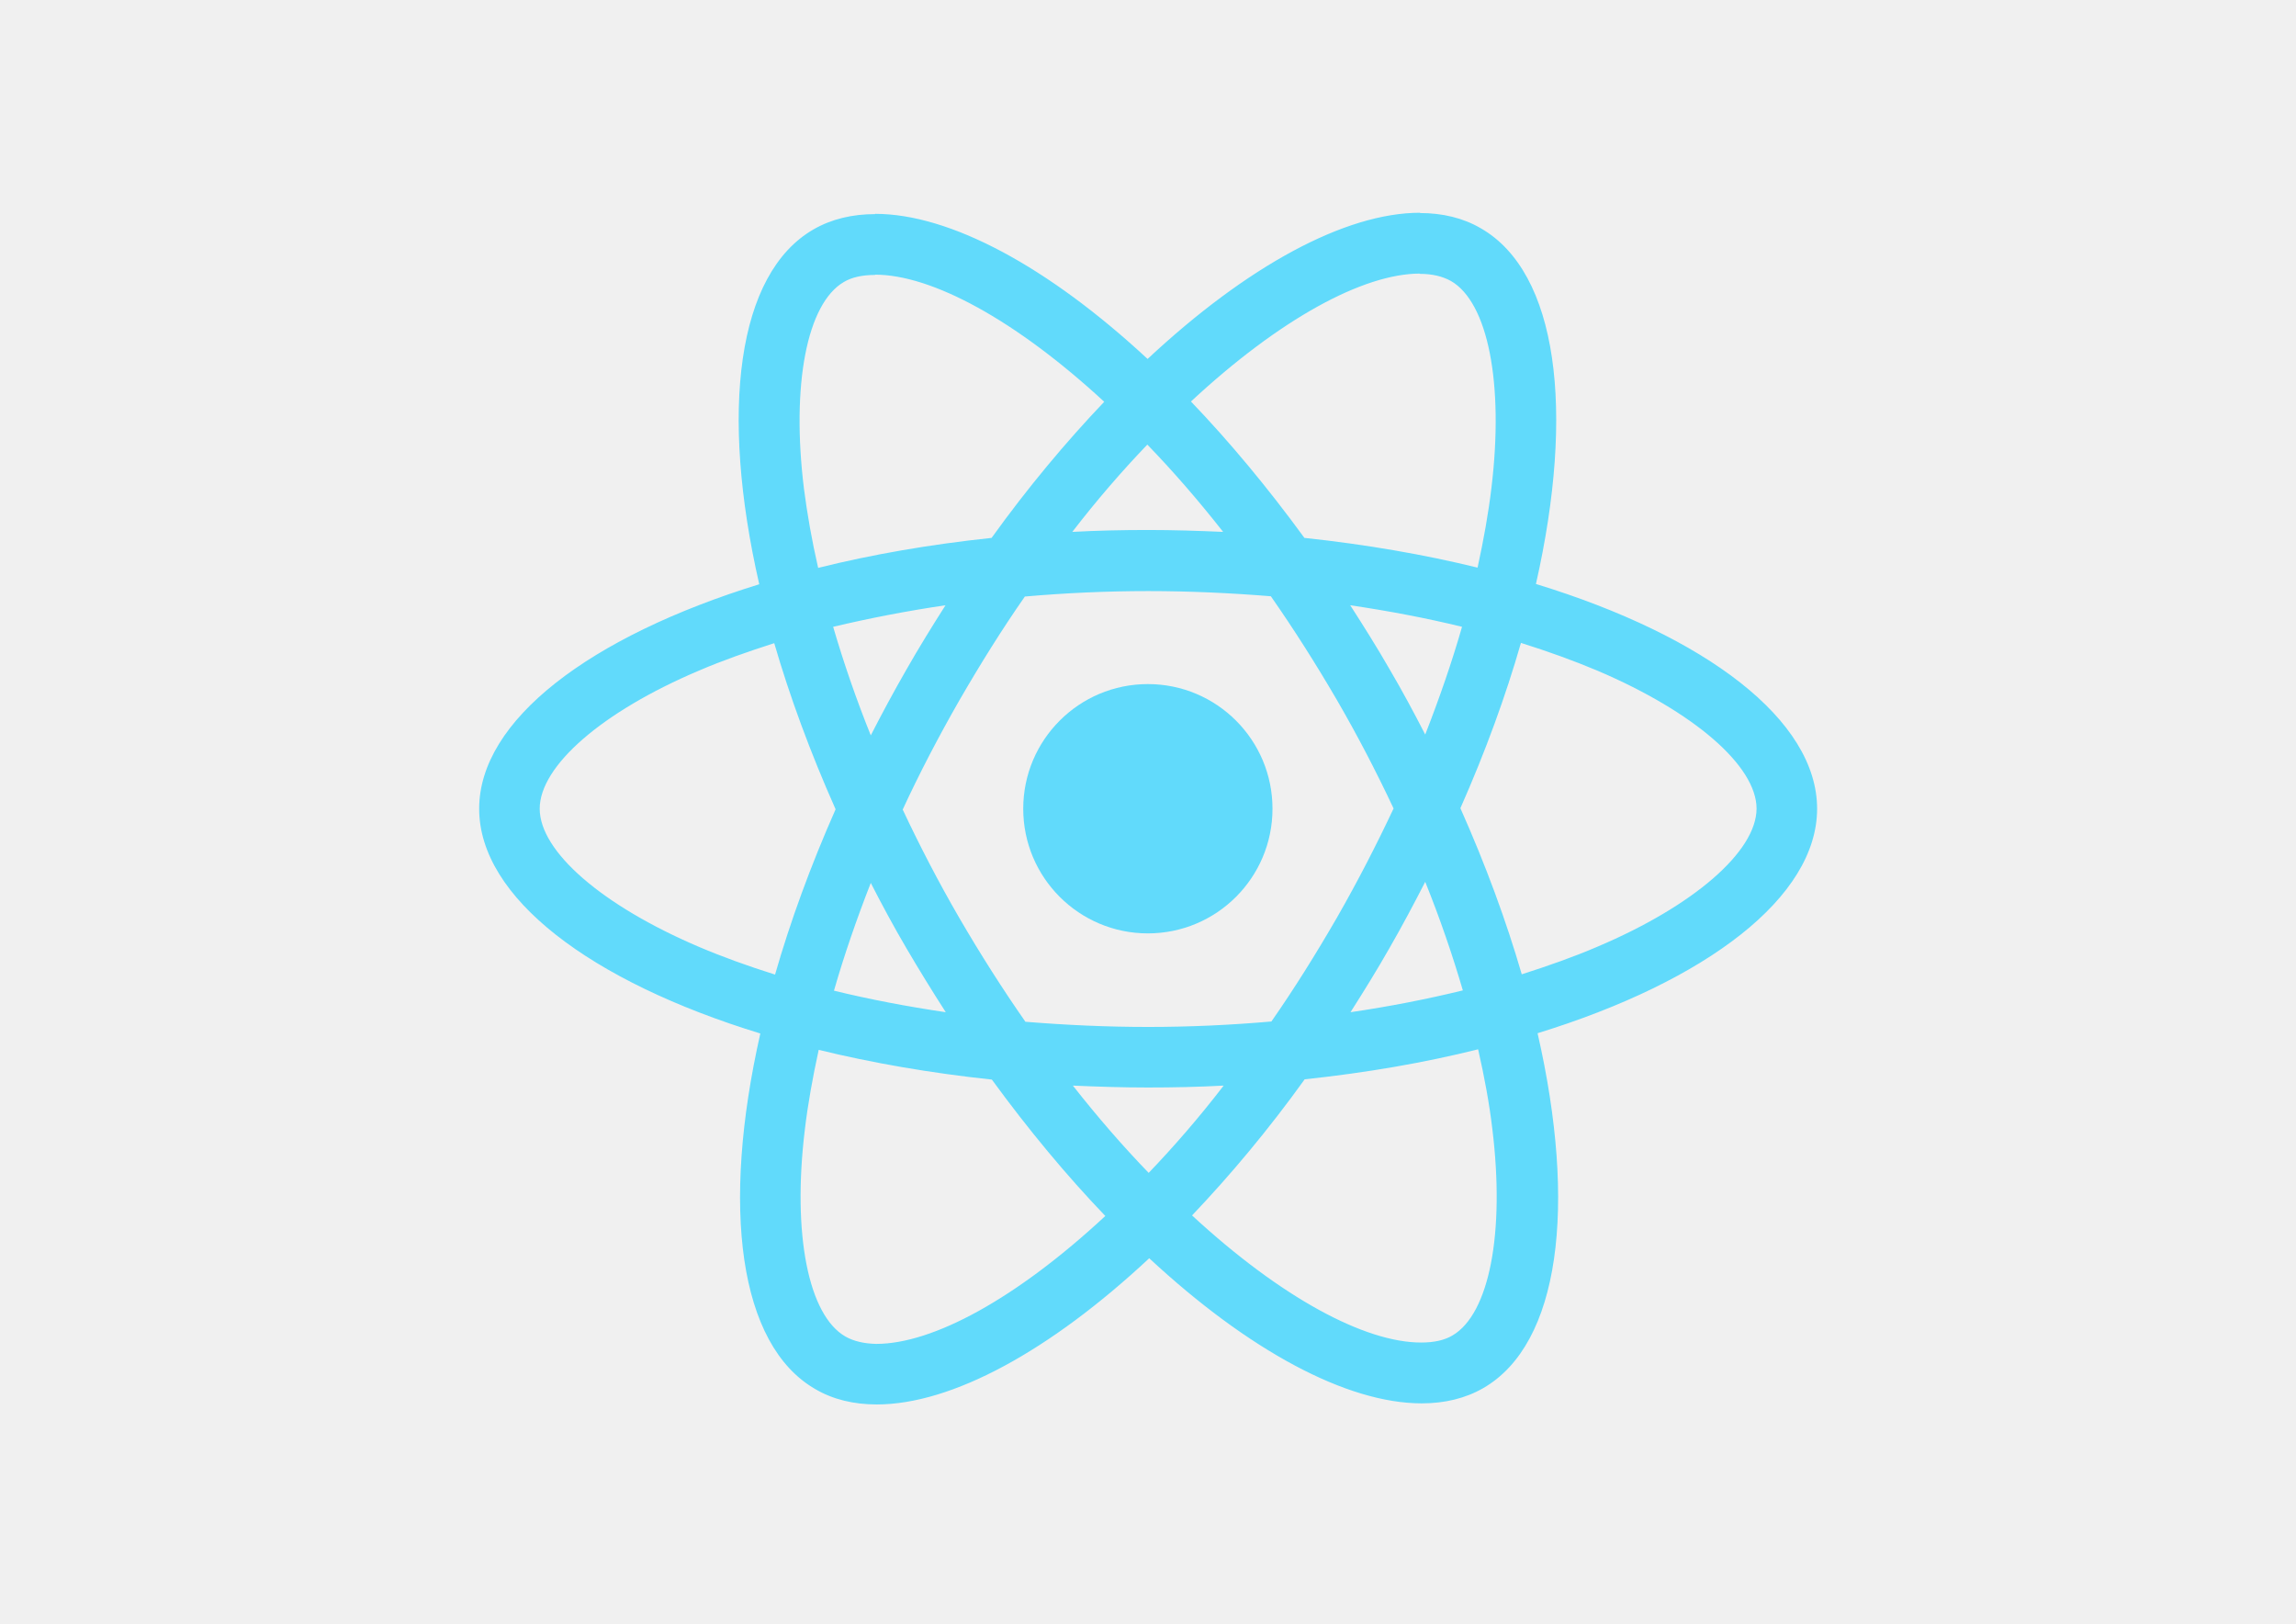
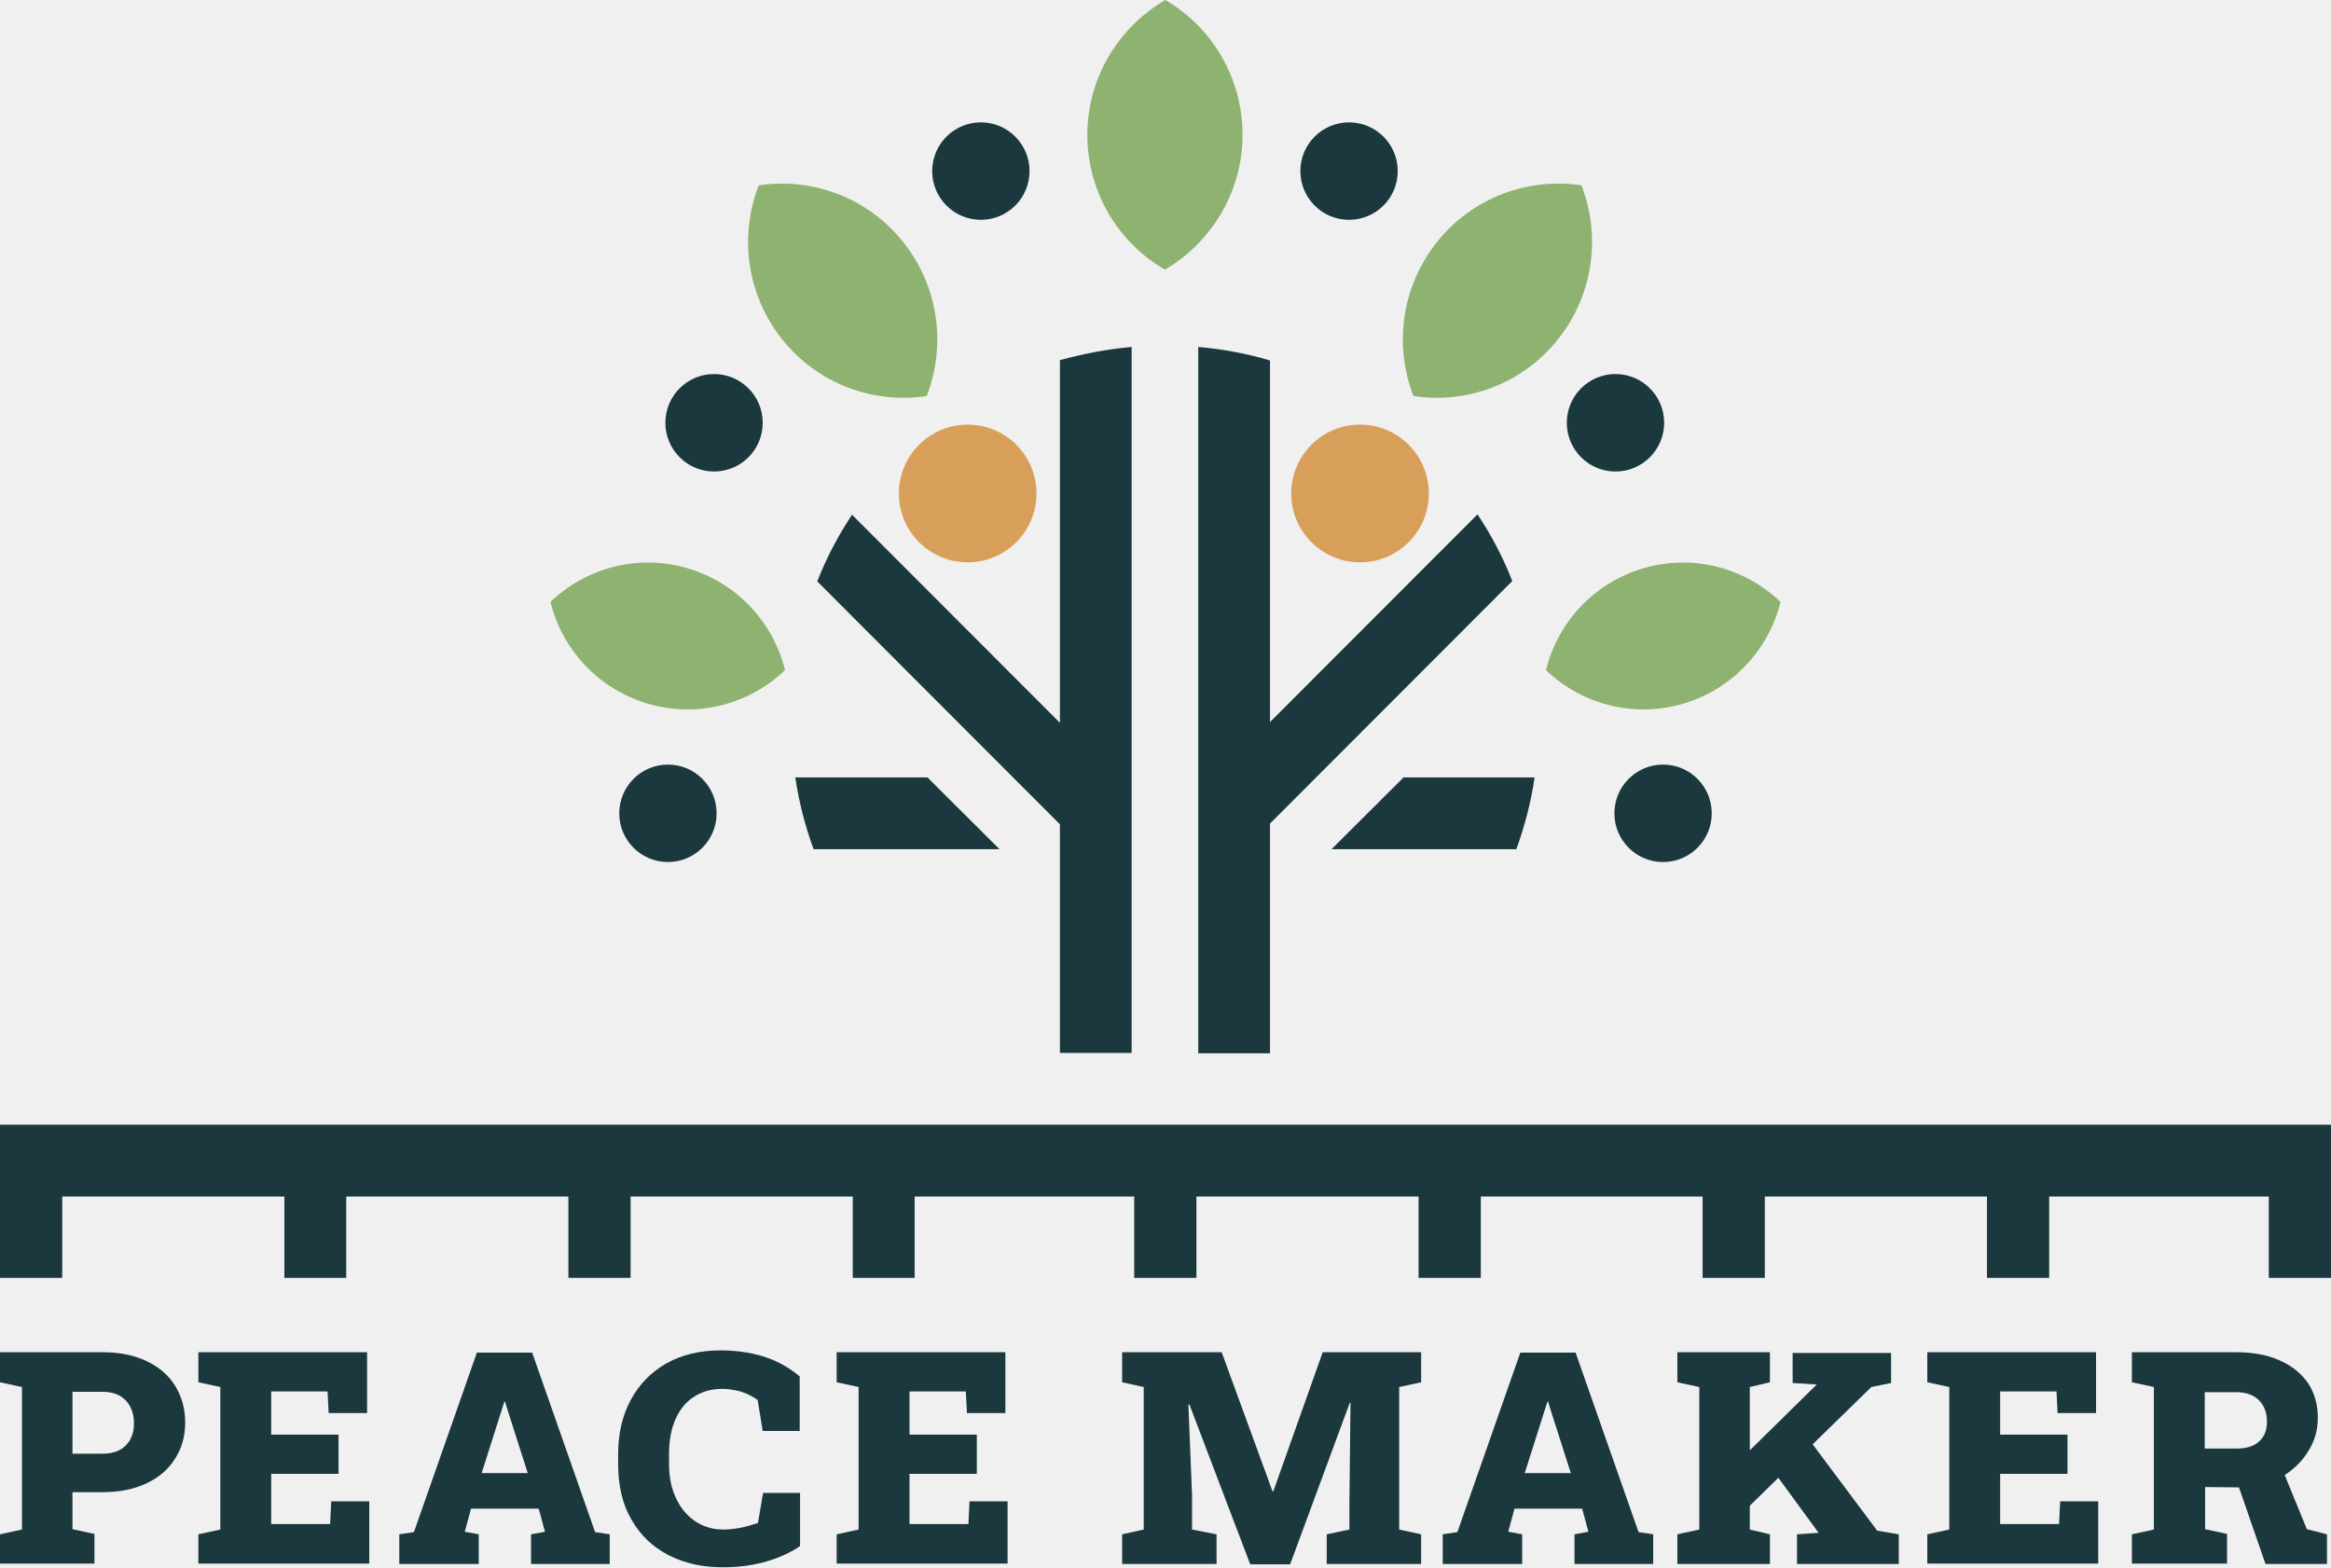
- <svg xmlns="http://www.w3.org/2000/svg" viewBox="0 0 841.9 595.3">
-   <g fill="#61DAFB">
-     <path d="M666.3 296.5c0-32.5-40.7-63.3-103.1-82.4 14.4-63.6 8-114.2-20.2-130.4-6.5-3.8-14.1-5.6-22.4-5.6v22.3c4.6 0 8.3.9 11.4 2.6 13.6 7.8 19.5 37.5 14.9 75.7-1.1 9.4-2.9 19.3-5.1 29.4-19.6-4.8-41-8.5-63.5-10.9-13.5-18.5-27.5-35.3-41.6-50 32.6-30.3 63.2-46.9 84-46.9V78c-27.5 0-63.5 19.6-99.9 53.6-36.4-33.8-72.4-53.2-99.9-53.2v22.3c20.7 0 51.4 16.5 84 46.6-14 14.7-28 31.4-41.3 49.9-22.6 2.4-44 6.1-63.6 11-2.3-10-4-19.7-5.2-29-4.7-38.2 1.1-67.9 14.6-75.8 3-1.8 6.9-2.6 11.5-2.6V78.5c-8.4 0-16 1.8-22.6 5.6-28.1 16.2-34.4 66.7-19.9 130.1-62.2 19.2-102.7 49.9-102.7 82.3 0 32.5 40.7 63.3 103.1 82.4-14.4 63.6-8 114.2 20.2 130.4 6.5 3.8 14.1 5.6 22.5 5.6 27.5 0 63.5-19.6 99.9-53.6 36.4 33.8 72.4 53.2 99.9 53.2 8.4 0 16-1.8 22.6-5.6 28.1-16.2 34.4-66.7 19.9-130.1 62-19.1 102.5-49.9 102.5-82.3zm-130.2-66.7c-3.7 12.9-8.3 26.2-13.5 39.5-4.1-8-8.4-16-13.1-24-4.6-8-9.5-15.8-14.4-23.4 14.2 2.1 27.9 4.7 41 7.9zm-45.8 106.5c-7.8 13.5-15.8 26.3-24.1 38.2-14.9 1.3-30 2-45.2 2-15.1 0-30.2-.7-45-1.9-8.3-11.9-16.4-24.6-24.2-38-7.6-13.1-14.5-26.4-20.8-39.8 6.2-13.4 13.2-26.8 20.7-39.9 7.8-13.5 15.8-26.3 24.1-38.2 14.9-1.3 30-2 45.2-2 15.1 0 30.2.7 45 1.9 8.3 11.9 16.4 24.6 24.2 38 7.6 13.1 14.5 26.4 20.8 39.8-6.3 13.4-13.2 26.8-20.7 39.9zm32.3-13c5.4 13.4 10 26.8 13.8 39.8-13.1 3.2-26.9 5.9-41.2 8 4.9-7.7 9.8-15.6 14.4-23.7 4.6-8 8.9-16.1 13-24.1zM421.2 430c-9.3-9.6-18.6-20.3-27.8-32 9 .4 18.2.7 27.5.7 9.4 0 18.7-.2 27.8-.7-9 11.7-18.3 22.4-27.5 32zm-74.4-58.9c-14.2-2.1-27.9-4.7-41-7.9 3.7-12.9 8.3-26.2 13.5-39.5 4.1 8 8.4 16 13.1 24 4.7 8 9.5 15.8 14.4 23.4zM420.7 163c9.3 9.6 18.6 20.3 27.8 32-9-.4-18.2-.7-27.5-.7-9.4 0-18.7.2-27.8.7 9-11.7 18.3-22.4 27.5-32zm-74 58.9c-4.9 7.7-9.8 15.6-14.4 23.7-4.6 8-8.9 16-13 24-5.4-13.4-10-26.8-13.8-39.8 13.1-3.1 26.9-5.8 41.2-7.9zm-90.5 125.2c-35.4-15.1-58.3-34.9-58.3-50.6 0-15.7 22.9-35.6 58.3-50.6 8.6-3.7 18-7 27.7-10.1 5.7 19.6 13.2 40 22.5 60.9-9.2 20.8-16.6 41.1-22.2 60.6-9.9-3.1-19.3-6.5-28-10.2zM310 490c-13.6-7.8-19.5-37.5-14.9-75.7 1.1-9.4 2.9-19.3 5.1-29.4 19.6 4.8 41 8.5 63.5 10.9 13.5 18.5 27.5 35.3 41.6 50-32.6 30.3-63.2 46.9-84 46.9-4.5-.1-8.3-1-11.3-2.7zm237.2-76.2c4.7 38.2-1.1 67.9-14.6 75.8-3 1.8-6.9 2.6-11.5 2.6-20.7 0-51.4-16.5-84-46.6 14-14.7 28-31.4 41.3-49.9 22.6-2.4 44-6.1 63.6-11 2.3 10.1 4.1 19.8 5.2 29.1zm38.5-66.7c-8.6 3.7-18 7-27.7 10.1-5.7-19.6-13.2-40-22.5-60.9 9.2-20.8 16.6-41.1 22.2-60.6 9.9 3.1 19.3 6.5 28.1 10.2 35.4 15.1 58.3 34.9 58.3 50.6-.1 15.7-23 35.6-58.4 50.6zM320.8 78.4z" />
-     <circle cx="420.9" cy="296.5" r="45.7" />
-     <path d="M520.5 78.1z" />
+ <svg xmlns="http://www.w3.org/2000/svg" width="229" height="154" viewBox="0 0 229 154" fill="none">
+   <g clip-path="url(#clip0_468_10840)">
+     <path d="M0 153.676V150.76L2.157 150.292V136.289L0 135.821V132.869H2.157H10.068C11.722 132.869 13.16 133.157 14.382 133.733C15.605 134.309 16.54 135.101 17.187 136.145C17.834 137.189 18.193 138.377 18.193 139.745C18.193 141.113 17.87 142.301 17.187 143.345C16.54 144.389 15.605 145.18 14.382 145.756C13.16 146.332 11.722 146.62 10.068 146.62H7.119V150.256L9.277 150.724V153.64H0V153.676ZM7.155 142.841H10.068C11.074 142.841 11.865 142.553 12.369 142.013C12.908 141.473 13.16 140.753 13.16 139.853C13.16 138.953 12.908 138.197 12.369 137.621C11.829 137.045 11.074 136.757 10.068 136.757H7.119V142.841H7.155Z" fill="#1B383E" />
+     <path d="M19.488 153.676V150.76L21.645 150.292V136.289L19.488 135.821V132.869H36.063V138.845H32.288L32.18 136.721H26.643V140.969H33.259V144.821H26.643V149.752H32.432L32.54 147.52H36.279V153.64H19.488V153.676Z" fill="#1B383E" />
+     <path d="M39.227 153.676V150.76L40.665 150.544L46.85 132.905H52.279L58.463 150.544L59.901 150.76V153.676H52.171V150.76L53.537 150.508L52.926 148.24H46.274L45.663 150.508L47.029 150.76V153.676H39.227ZM47.317 144.749H51.847L49.834 138.449L49.618 137.729H49.546L49.295 138.521L47.317 144.749Z" fill="#1B383E" />
+     <path d="M70.976 154C68.998 154 67.236 153.604 65.69 152.812C64.144 152.02 62.922 150.868 62.059 149.356C61.16 147.844 60.728 146.009 60.728 143.849V142.877C60.728 140.897 61.124 139.133 61.951 137.585C62.778 136.037 63.929 134.849 65.439 133.985C66.949 133.121 68.747 132.689 70.796 132.689C72.234 132.689 73.601 132.869 74.931 133.265C76.225 133.661 77.448 134.309 78.562 135.245V140.609H74.931L74.427 137.549C74.104 137.333 73.78 137.153 73.421 136.973C73.061 136.829 72.702 136.685 72.27 136.613C71.875 136.541 71.443 136.469 70.976 136.469C69.933 136.469 68.998 136.721 68.207 137.225C67.416 137.729 66.805 138.449 66.374 139.421C65.942 140.393 65.726 141.545 65.726 142.877V143.849C65.726 145.109 65.942 146.224 66.409 147.196C66.841 148.168 67.488 148.924 68.279 149.464C69.07 150.004 70.005 150.292 71.048 150.292C71.623 150.292 72.162 150.22 72.774 150.112C73.349 150.004 73.924 149.824 74.463 149.644L74.967 146.692H78.598V151.912C77.771 152.488 76.729 152.992 75.434 153.388C74.14 153.784 72.666 154 70.976 154Z" fill="#1B383E" />
+     <path d="M82.194 153.676V150.76L84.351 150.292V136.289L82.194 135.821V132.869H98.769V138.845H94.994L94.886 136.721H89.349V140.969H95.965V144.821H89.349V149.752H95.138L95.246 147.52H98.985V153.64H82.194V153.676Z" fill="#1B383E" />
+     <path d="M110.239 153.676V150.76L112.361 150.292V136.289L110.239 135.821V132.869H112.361H120.019L125.017 146.548H125.089L129.943 132.869H139.615V135.821L137.457 136.289V150.292L139.615 150.76V153.676H130.338V150.76L132.568 150.292V147.592L132.675 137.837H132.604L126.743 153.712H122.824L116.855 138.017H116.747L117.107 146.908V150.292L119.516 150.76V153.676H110.239Z" fill="#1B383E" />
+     <path d="M141.736 153.676V150.76L143.175 150.544L149.359 132.905H154.788L160.972 150.544L162.411 150.76V153.676H154.68V150.76L156.047 150.508L155.435 148.24H148.784L148.172 150.508L149.539 150.76V153.676H141.736ZM149.79 144.749H154.321L152.307 138.449L152.091 137.729H152.02L151.768 138.521L149.79 144.749Z" fill="#1B383E" />
+     <path d="M164.784 153.676V150.76L166.941 150.292V136.289L164.784 135.821V132.869H173.88V135.821L171.903 136.289V150.292L173.88 150.76V153.676H164.784ZM170.644 149.176L168.092 146.26L178.447 136.073V136.037L176.11 135.893V132.941H185.782V135.893L183.84 136.289L170.644 149.176ZM176.541 153.676V150.76L178.627 150.616H178.662L173.665 143.777L177.152 140.681L184.415 150.4L186.537 150.76V153.676H176.541Z" fill="#1B383E" />
+     <path d="M189.341 153.676V150.76L191.499 150.292V136.289L189.341 135.821V132.869H205.917V138.845H202.141L202.034 136.721H196.496V140.969H203.112V144.821H196.496V149.752H202.285L202.393 147.52H206.132V153.64H189.341V153.676Z" fill="#1B383E" />
+     <path d="M209.44 153.676V150.76L211.598 150.292V136.289L209.44 135.821V132.869H219.652C221.306 132.869 222.708 133.121 223.93 133.661C225.153 134.201 226.052 134.921 226.735 135.893C227.382 136.865 227.706 138.017 227.706 139.313C227.706 140.537 227.382 141.653 226.699 142.697C226.052 143.741 225.117 144.569 224.002 145.216C222.852 145.864 221.557 146.152 220.083 146.152L216.632 146.116V150.256L218.789 150.724V153.64H209.44V153.676ZM216.596 142.337H219.688C220.659 142.337 221.414 142.121 221.917 141.653C222.456 141.185 222.708 140.537 222.708 139.709C222.708 138.809 222.456 138.125 221.917 137.585C221.378 137.045 220.623 136.793 219.652 136.793H216.596V142.337ZM222.564 153.676L219.76 145.576L224.11 144.101L226.627 150.256L228.605 150.76V153.676H222.564Z" fill="#1B383E" />
+     <path d="M122.069 13.247C122.069 18.899 118.977 23.831 114.446 26.495C109.88 23.867 106.824 18.899 106.824 13.247C106.824 7.596 109.916 2.664 114.482 0C119.013 2.628 122.069 7.596 122.069 13.247Z" fill="#8EB26F" />
+     <path d="M153.063 33.334C149.539 37.762 144.074 39.706 138.86 38.914C136.955 33.982 137.638 28.223 141.161 23.795C144.685 19.367 150.15 17.423 155.364 18.215C157.269 23.111 156.586 28.907 153.063 33.334Z" fill="#8EB26F" />
+     <path d="M165.323 69.153C160.397 70.593 155.328 69.153 151.876 65.841C153.027 61.197 156.55 57.273 161.476 55.833C166.402 54.393 171.472 55.833 174.923 59.145C173.773 63.789 170.249 67.713 165.323 69.153Z" fill="#8EB26F" />
+     <path d="M63.677 69.153C68.603 70.593 73.673 69.153 77.125 65.841C75.974 61.197 72.45 57.273 67.525 55.833C62.599 54.393 57.529 55.833 54.077 59.145C55.228 63.789 58.751 67.713 63.677 69.153Z" fill="#8EB26F" />
+     <path d="M76.837 33.334C80.361 37.762 85.826 39.706 91.04 38.914C92.945 33.982 92.262 28.223 88.738 23.795C85.215 19.367 79.749 17.423 74.536 18.215C72.63 23.111 73.314 28.907 76.837 33.334Z" fill="#8EB26F" />
+     <path d="M111.174 34.09V103.458H104.127V80.996L80.289 57.129C81.188 54.825 82.338 52.629 83.704 50.577L104.127 71.024V35.386C106.392 34.774 108.729 34.306 111.174 34.09Z" fill="#1B383E" />
+     <path d="M148.568 57.093L124.766 80.924V103.494H117.718V34.09C120.127 34.306 122.5 34.738 124.766 35.422V70.952L145.152 50.541C146.519 52.593 147.669 54.789 148.568 57.093Z" fill="#1B383E" />
+     <path d="M133.611 55.257C137.344 55.257 140.37 52.227 140.37 48.489C140.37 44.752 137.344 41.722 133.611 41.722C129.877 41.722 126.851 44.752 126.851 48.489C126.851 52.227 129.877 55.257 133.611 55.257Z" fill="#D89F5B" />
+     <path d="M95.066 55.257C98.799 55.257 101.826 52.227 101.826 48.489C101.826 44.752 98.799 41.722 95.066 41.722C91.333 41.722 88.307 44.752 88.307 48.489C88.307 52.227 91.333 55.257 95.066 55.257Z" fill="#D89F5B" />
+     <path d="M70.149 46.33C72.79 46.33 74.931 44.186 74.931 41.542C74.931 38.898 72.79 36.754 70.149 36.754C67.508 36.754 65.367 38.898 65.367 41.542C65.367 44.186 67.508 46.33 70.149 46.33Z" fill="#1B383E" />
+     <path d="M158.707 46.33C161.348 46.33 163.489 44.186 163.489 41.542C163.489 38.898 161.348 36.754 158.707 36.754C156.066 36.754 153.925 38.898 153.925 41.542C153.925 44.186 156.066 46.33 158.707 46.33Z" fill="#1B383E" />
+     <path d="M163.382 84.703C166.023 84.703 168.164 82.56 168.164 79.916C168.164 77.272 166.023 75.128 163.382 75.128C160.741 75.128 158.6 77.272 158.6 79.916C158.6 82.56 160.741 84.703 163.382 84.703Z" fill="#1B383E" />
+     <path d="M132.532 21.599C135.173 21.599 137.314 19.455 137.314 16.811C137.314 14.167 135.173 12.023 132.532 12.023C129.891 12.023 127.75 14.167 127.75 16.811C127.75 19.455 129.891 21.599 132.532 21.599Z" fill="#1B383E" />
+     <path d="M96.361 21.599C99.002 21.599 101.143 19.455 101.143 16.811C101.143 14.167 99.002 12.023 96.361 12.023C93.72 12.023 91.579 14.167 91.579 16.811C91.579 19.455 93.72 21.599 96.361 21.599Z" fill="#1B383E" />
+     <path d="M65.619 84.703C68.26 84.703 70.401 82.56 70.401 79.916C70.401 77.272 68.26 75.128 65.619 75.128C62.978 75.128 60.837 77.272 60.837 79.916C60.837 82.56 62.978 84.703 65.619 84.703Z" fill="#1B383E" />
+     <path d="M150.761 76.388C150.402 78.836 149.791 81.176 148.964 83.444H130.806L137.889 76.388H150.761Z" fill="#1B383E" />
+     <path d="M98.195 83.444H79.929C79.102 81.176 78.491 78.836 78.131 76.388H91.111L98.195 83.444Z" fill="#1B383E" />
+     <path d="M0 110.514V125.561H6.112V117.57H27.937V125.561H34.014V117.57H55.839V125.561H61.951V117.57H83.776V125.561H89.853V117.57H111.426V125.561H117.538V117.57H139.363V125.561H145.476V117.57H167.265V125.561H173.377V117.57H195.202V125.561H201.314V117.57H222.888V125.561H229V117.57V110.514H0Z" fill="#1B383E" />
  </g>
+   <defs>
+     <clipPath id="clip0_468_10840">
+       <rect width="229" height="154" fill="white" />
+     </clipPath>
+   </defs>
</svg>
